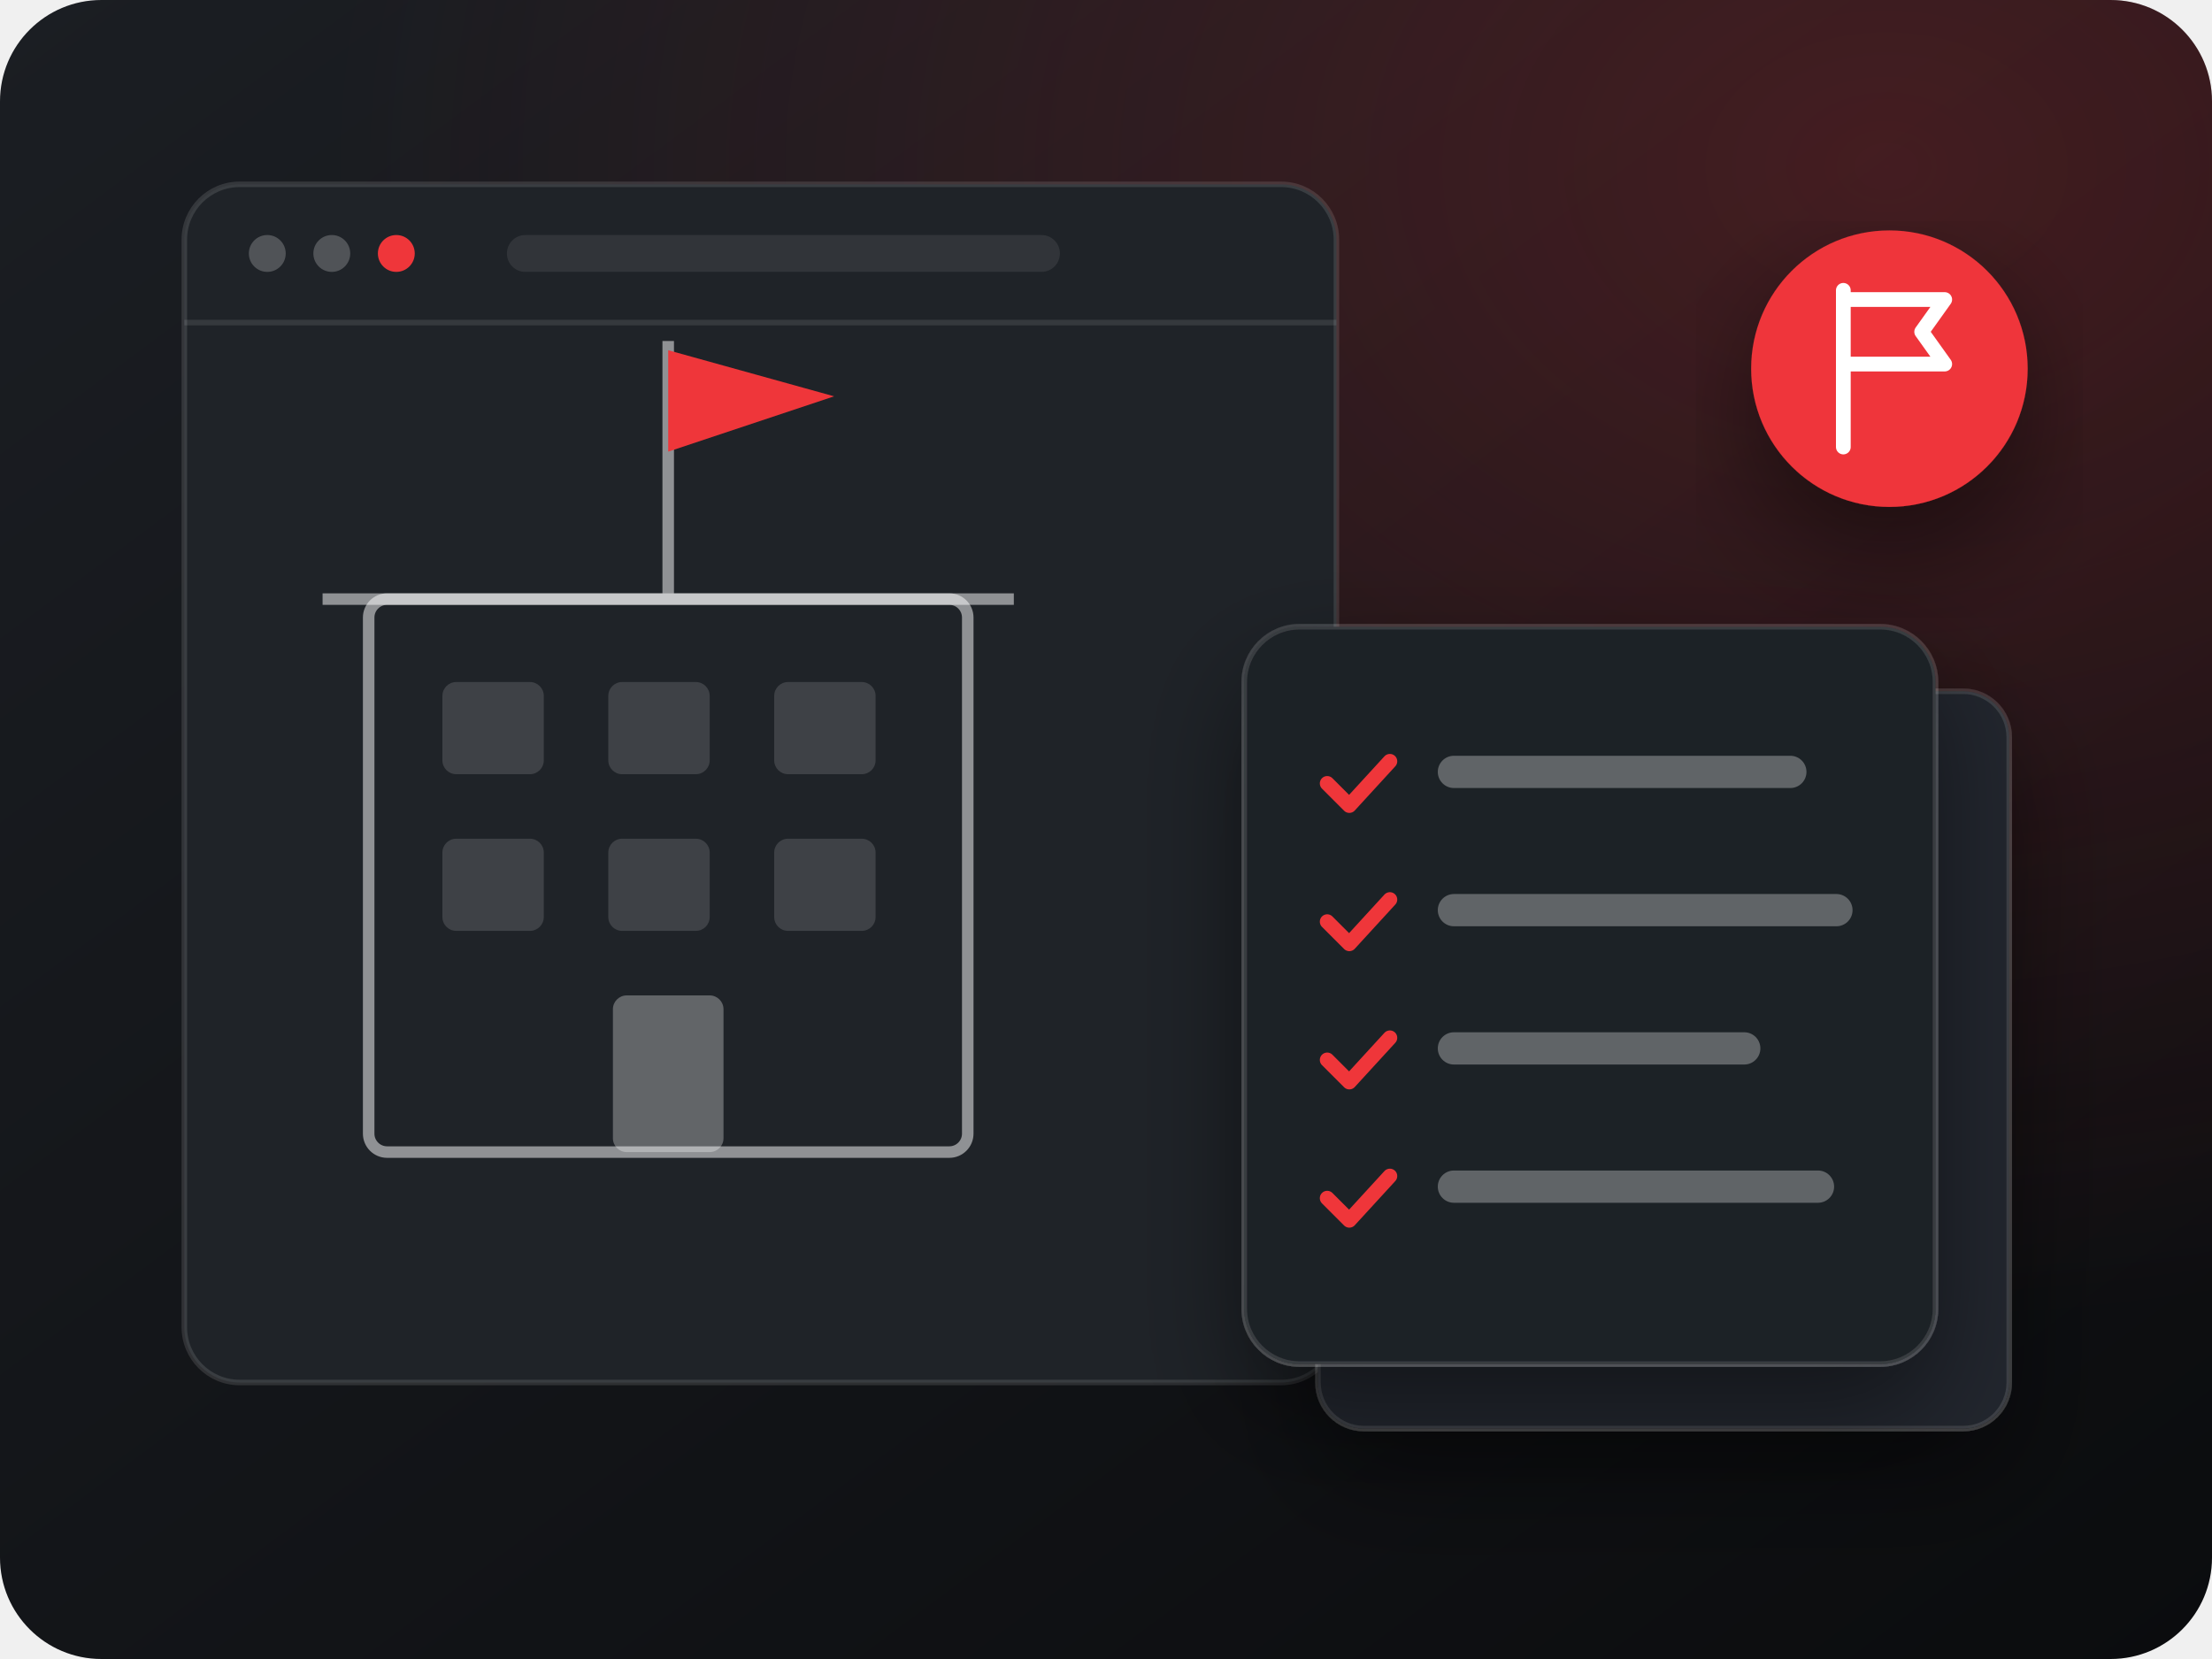
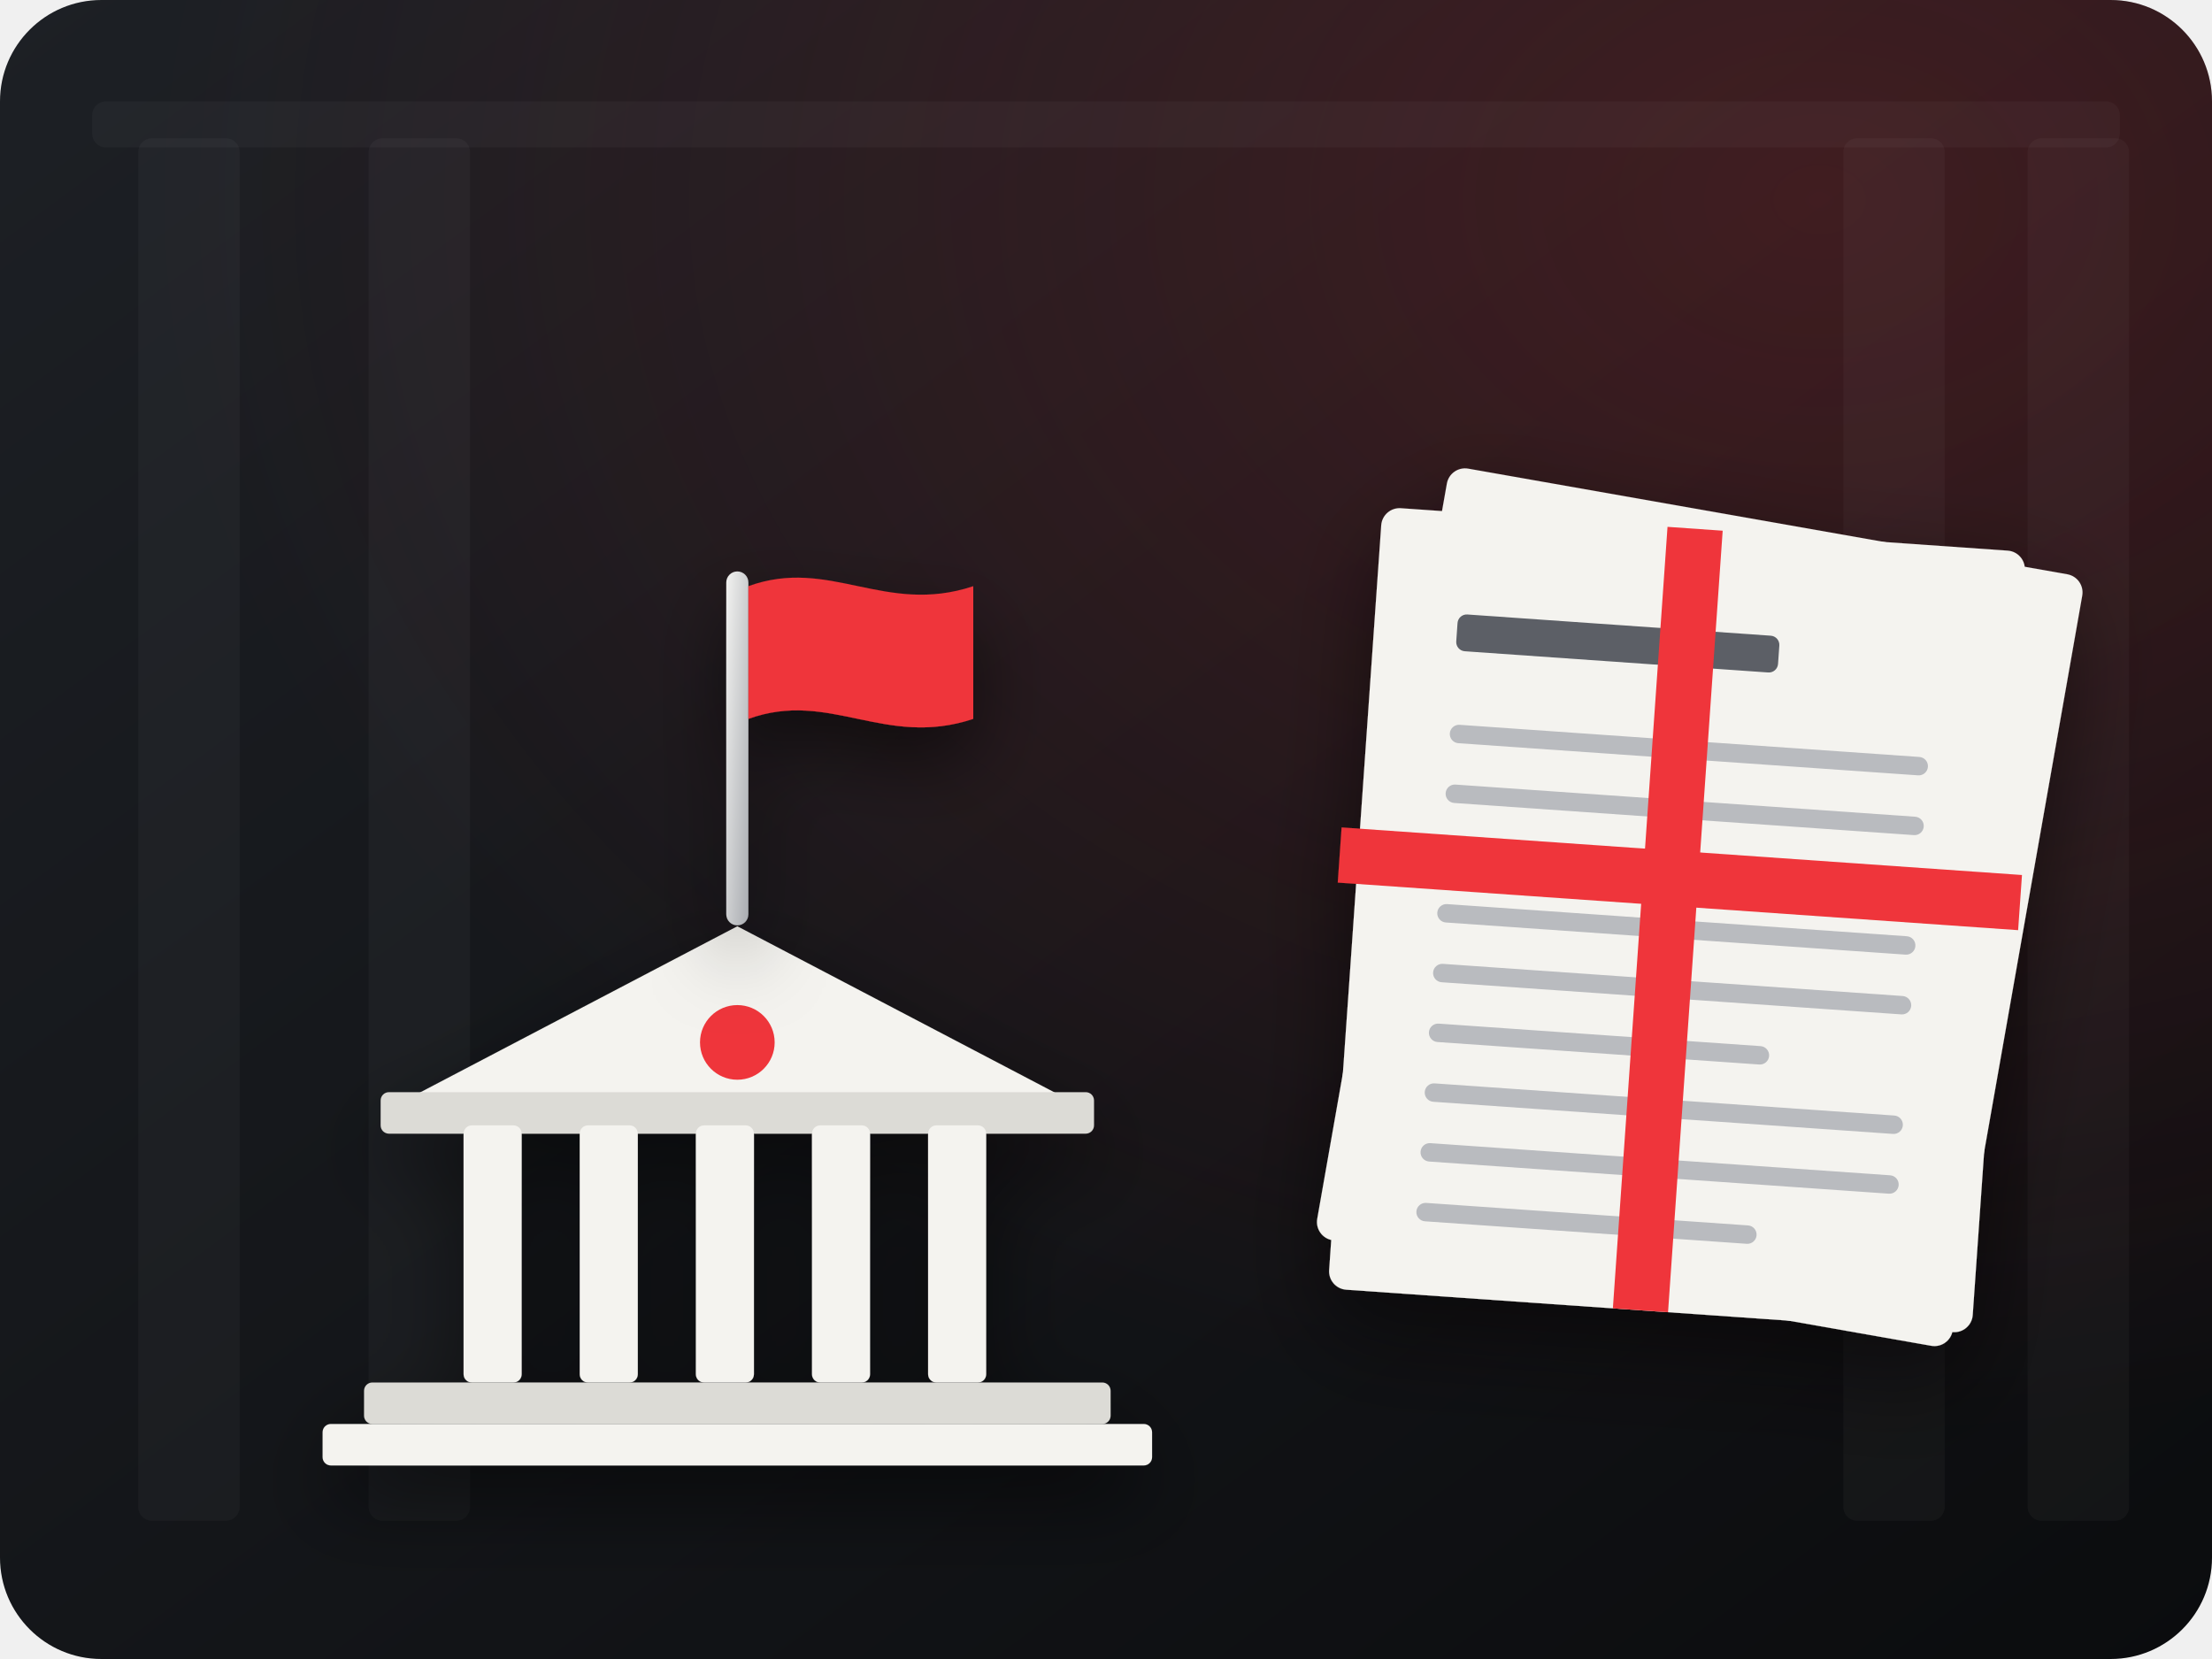
<svg xmlns="http://www.w3.org/2000/svg" viewBox="0 0 480 360" role="img" aria-labelledby="t">
  <defs>
    <linearGradient id="bg" x1="0" y1="0" x2="1" y2="1">
-       <stop offset="0" stop-color="#1B1E23" />
+       <stop offset="0" stop-color="#1D2025" />
      <stop offset="1" stop-color="#0B0C0E" />
    </linearGradient>
-     <linearGradient id="area" x1="0" y1="0" x2="0" y2="1">
-       <stop offset="0" stop-color="#EF363A" stop-opacity=".35" />
-       <stop offset="1" stop-color="#EF363A" stop-opacity="0" />
-     </linearGradient>
-     <radialGradient id="glow" cx=".85" cy=".1" r=".7">
-       <stop offset="0" stop-color="#EF363A" stop-opacity=".22" />
+     <radialGradient id="glow" cx=".82" cy=".12" r=".75">
+       <stop offset="0" stop-color="#EF363A" stop-opacity=".2" />
      <stop offset="1" stop-color="#EF363A" stop-opacity="0" />
    </radialGradient>
-     <filter id="sh" x="-20%" y="-20%" width="140%" height="160%">
-       <feDropShadow dx="0" dy="10" stdDeviation="12" flood-color="#000" flood-opacity=".45" />
+     <linearGradient id="wood" x1="0" y1="0" x2="0" y2="1">
+       <stop offset="0" stop-color="#4A4F57" />
+       <stop offset="1" stop-color="#23262B" />
+     </linearGradient>
+     <linearGradient id="metal" x1="0" y1="0" x2="1" y2="1">
+       <stop offset="0" stop-color="#F2F2F0" />
+       <stop offset="1" stop-color="#A9ACB1" />
+     </linearGradient>
+     <linearGradient id="redg" x1="0" y1="0" x2="0" y2="1">
+       <stop offset="0" stop-color="#F45155" />
+       <stop offset="1" stop-color="#B3141A" />
+     </linearGradient>
+     <filter id="sh" x="-30%" y="-30%" width="160%" height="170%">
+       <feDropShadow dx="0" dy="9" stdDeviation="10" flood-color="#000" flood-opacity=".5" />
    </filter>
  </defs>
  <rect width="480" height="360" rx="22" fill="url(#bg)" />
  <rect width="480" height="360" rx="22" fill="url(#glow)" />
-   <g stroke-width="1.2">
-     <rect x="40" y="40" width="250" height="260" rx="12" fill="#1F2328" stroke="rgba(255,255,255,0.12)" />
-     <path d="M40 70h250" stroke="rgba(255,255,255,0.1)" />
-     <circle cx="58" cy="55" r="4" fill="rgba(255,255,255,0.22)" />
-     <circle cx="72" cy="55" r="4" fill="rgba(255,255,255,0.22)" />
-     <circle cx="86" cy="55" r="4" fill="#EF363A" />
-     <rect x="110" y="51" width="120" height="8" rx="4.0" fill="rgba(255,255,255,0.08)" />
-     <g fill="none" stroke="rgba(255,255,255,0.5)" stroke-width="2.5" stroke-linejoin="round">
-       <rect x="80" y="130" width="130" height="120" rx="4" />
-       <path d="M70 130h150M145 130v-56" />
+   <rect x="30" y="30" width="22" height="300" rx="3" fill="rgba(255,255,255,.035)" />
+   <rect x="80" y="30" width="22" height="300" rx="3" fill="rgba(255,255,255,.035)" />
+   <rect x="400" y="30" width="22" height="300" rx="3" fill="rgba(255,255,255,.035)" />
+   <rect x="440" y="30" width="22" height="300" rx="3" fill="rgba(255,255,255,.035)" />
+   <rect x="20" y="22" width="440" height="10" rx="3" fill="rgba(255,255,255,.035)" />
+   <g transform="translate(160 300) rotate(0) scale(0.9)" filter="url(#sh)">
+     <path d="M-84 -66 L0 -110 L84 -66 Z" fill="#F4F3EF" />
+     <circle cx="0" cy="-82" r="9" fill="#EF363A" />
+     <rect x="-86" y="-70" width="172" height="10" rx="2" fill="#DCDBD6" />
+     <rect x="-66" y="-62" width="14" height="62" rx="2" fill="#F4F3EF" />
+     <rect x="-38" y="-62" width="14" height="62" rx="2" fill="#F4F3EF" />
+     <rect x="-10" y="-62" width="14" height="62" rx="2" fill="#F4F3EF" />
+     <rect x="18" y="-62" width="14" height="62" rx="2" fill="#F4F3EF" />
+     <rect x="46" y="-62" width="14" height="62" rx="2" fill="#F4F3EF" />
+     <rect x="-90" y="0" width="180" height="10" rx="2" fill="#DCDBD6" />
+     <rect x="-100" y="10" width="200" height="10" rx="2" fill="#F4F3EF" />
+   </g>
+   <g transform="translate(160 196) rotate(0) scale(0.8)" filter="url(#sh)">
+     <rect x="-3" y="-90" width="6" height="96" rx="3" fill="url(#metal)" />
+     <path d="M3 -86 C25 -94 40 -78 64 -86 V-50 C40 -42 25 -58 3 -50 Z" fill="#EF363A" />
+   </g>
+   <g transform="translate(300 110) rotate(4) scale(1)" filter="url(#sh)">
+     <g transform="translate(14 -10) rotate(6) scale(1)">
+       <rect width="140" height="170" rx="4" fill="#F4F3EF" />
+       <rect x="18" y="22" width="70" height="8" rx="2" fill="#5B5F66" />
+       <rect x="18" y="46" width="104" height="4" rx="2" fill="#B9BBBF" />
+       <rect x="18" y="59" width="104" height="4" rx="2" fill="#B9BBBF" />
+       <rect x="18" y="72" width="74" height="4" rx="2" fill="#B9BBBF" />
+       <rect x="18" y="85" width="104" height="4" rx="2" fill="#B9BBBF" />
+       <rect x="18" y="98" width="104" height="4" rx="2" fill="#B9BBBF" />
+       <rect x="18" y="111" width="74" height="4" rx="2" fill="#B9BBBF" />
+       <rect x="18" y="124" width="104" height="4" rx="2" fill="#B9BBBF" />
+       <rect x="18" y="137" width="104" height="4" rx="2" fill="#B9BBBF" />
+       <rect x="18" y="150" width="74" height="4" rx="2" fill="#B9BBBF" />
    </g>
-     <path d="M145 76l36 10l-36 12z" fill="#EF363A" />
-     <rect x="96" y="148" width="22" height="20" rx="3" fill="rgba(255,255,255,0.14)" />
-     <rect x="96" y="182" width="22" height="20" rx="3" fill="rgba(255,255,255,0.14)" />
-     <rect x="132" y="148" width="22" height="20" rx="3" fill="rgba(255,255,255,0.14)" />
-     <rect x="132" y="182" width="22" height="20" rx="3" fill="rgba(255,255,255,0.14)" />
-     <rect x="168" y="148" width="22" height="20" rx="3" fill="rgba(255,255,255,0.14)" />
-     <rect x="168" y="182" width="22" height="20" rx="3" fill="rgba(255,255,255,0.14)" />
-     <rect x="133" y="216" width="24" height="34" rx="3" fill="rgba(255,255,255,0.3)" />
-     <rect x="286" y="150" width="150" height="160" rx="10" fill="#23272D" stroke="rgba(255,255,255,0.12)" filter="url(#sh)" />
-     <rect x="270" y="136" width="150" height="160" rx="12" fill="#1F2328" stroke="rgba(255,255,255,0.12)" filter="url(#sh)" />
-     <path d="M288 170 l4.8 4.8 l8.8 -9.6" fill="none" stroke="#EF363A" stroke-width="3.2" stroke-linecap="round" stroke-linejoin="round" />
-     <rect x="312" y="164" width="80" height="7" rx="3.5" fill="rgba(255,255,255,0.3)" />
-     <path d="M288 200 l4.8 4.8 l8.8 -9.6" fill="none" stroke="#EF363A" stroke-width="3.2" stroke-linecap="round" stroke-linejoin="round" />
-     <rect x="312" y="194" width="90" height="7" rx="3.5" fill="rgba(255,255,255,0.3)" />
-     <path d="M288 230 l4.8 4.8 l8.8 -9.6" fill="none" stroke="#EF363A" stroke-width="3.2" stroke-linecap="round" stroke-linejoin="round" />
-     <rect x="312" y="224" width="70" height="7" rx="3.5" fill="rgba(255,255,255,0.3)" />
-     <path d="M288 260 l4.8 4.8 l8.8 -9.6" fill="none" stroke="#EF363A" stroke-width="3.2" stroke-linecap="round" stroke-linejoin="round" />
-     <rect x="312" y="254" width="86" height="7" rx="3.5" fill="rgba(255,255,255,0.3)" />
-     <circle cx="410" cy="80" r="30" fill="#EF363A" filter="url(#sh)" />
-     <g transform="translate(410 80)" fill="none" stroke="#fff" stroke-width="3.2" stroke-linecap="round" stroke-linejoin="round">
-       <path d="M-10 17v-34M-10 -15h22l-5 7l5 7h-22" />
+     <g transform="translate(0 0) rotate(0) scale(1)">
+       <rect width="140" height="170" rx="4" fill="#F4F3EF" />
+       <rect x="18" y="22" width="70" height="8" rx="2" fill="#5B5F66" />
+       <rect x="18" y="46" width="104" height="4" rx="2" fill="#B9BBBF" />
+       <rect x="18" y="59" width="104" height="4" rx="2" fill="#B9BBBF" />
+       <rect x="18" y="72" width="74" height="4" rx="2" fill="#B9BBBF" />
+       <rect x="18" y="85" width="104" height="4" rx="2" fill="#B9BBBF" />
+       <rect x="18" y="98" width="104" height="4" rx="2" fill="#B9BBBF" />
+       <rect x="18" y="111" width="74" height="4" rx="2" fill="#B9BBBF" />
+       <rect x="18" y="124" width="104" height="4" rx="2" fill="#B9BBBF" />
+       <rect x="18" y="137" width="104" height="4" rx="2" fill="#B9BBBF" />
+       <rect x="18" y="150" width="74" height="4" rx="2" fill="#B9BBBF" />
    </g>
+     <rect x="-4" y="70" width="148" height="12" fill="#EF363A" />
+     <rect x="62" y="0" width="12" height="170" fill="#EF363A" />
  </g>
</svg>
